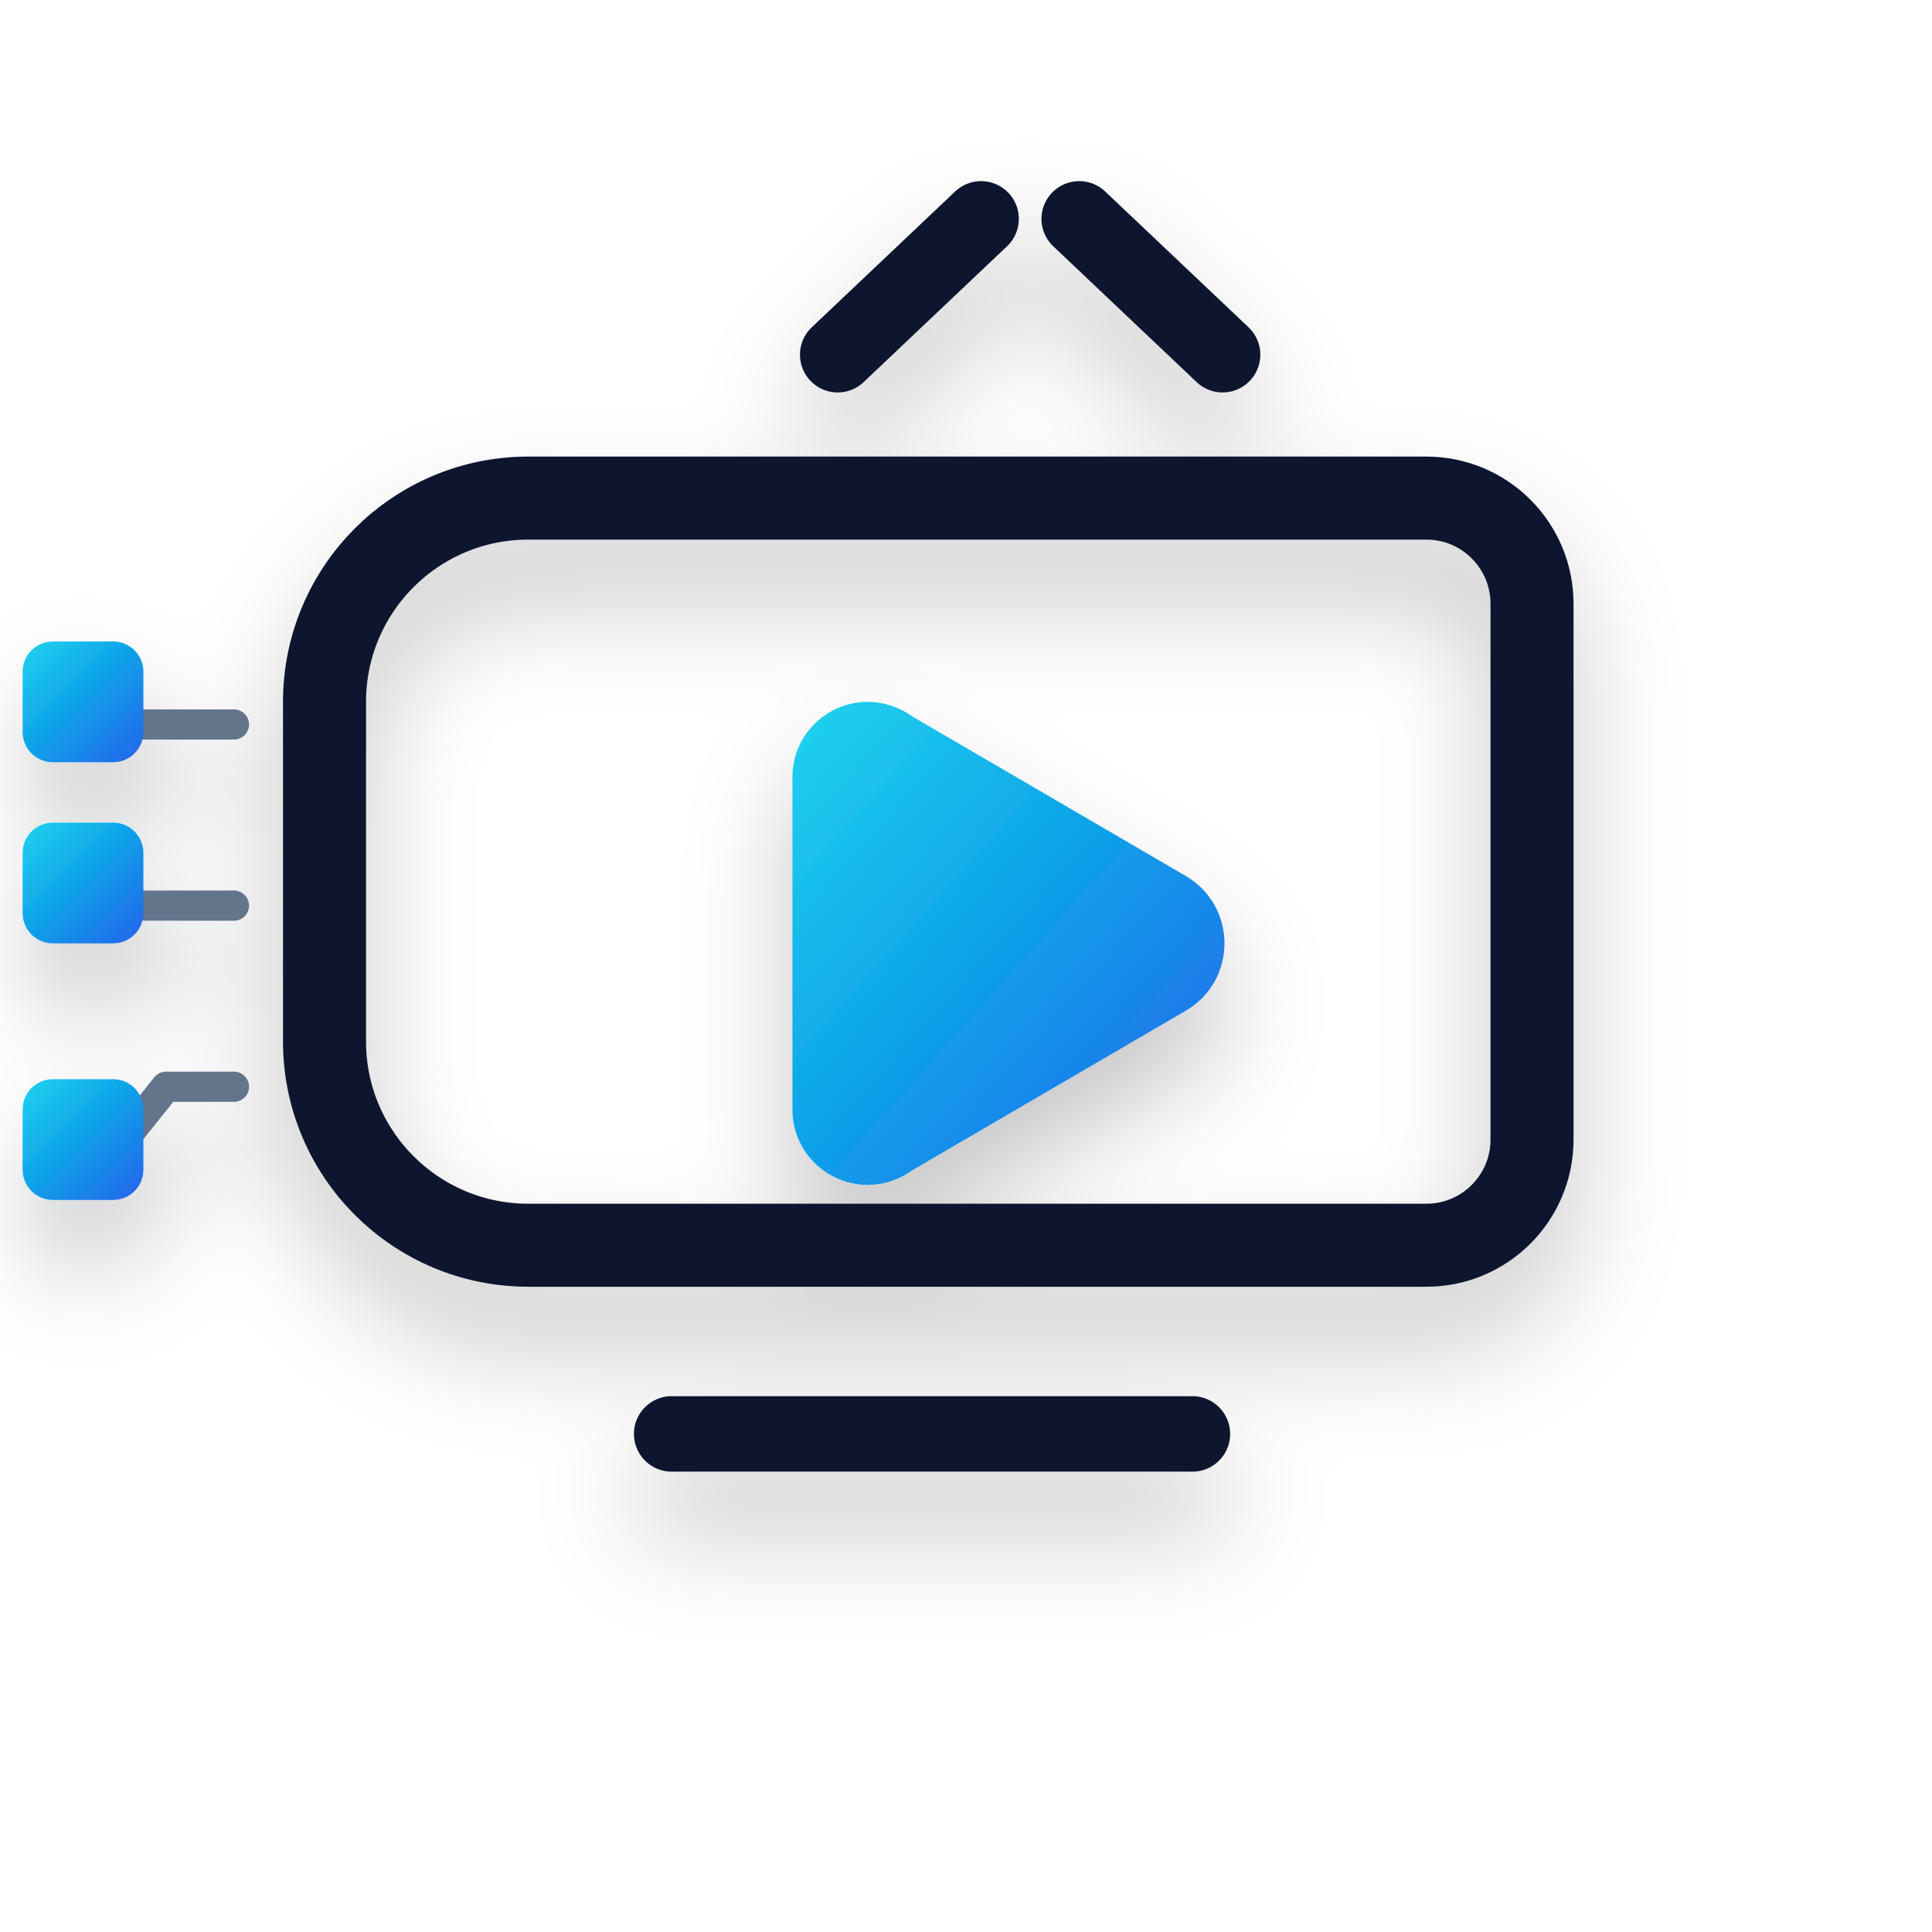
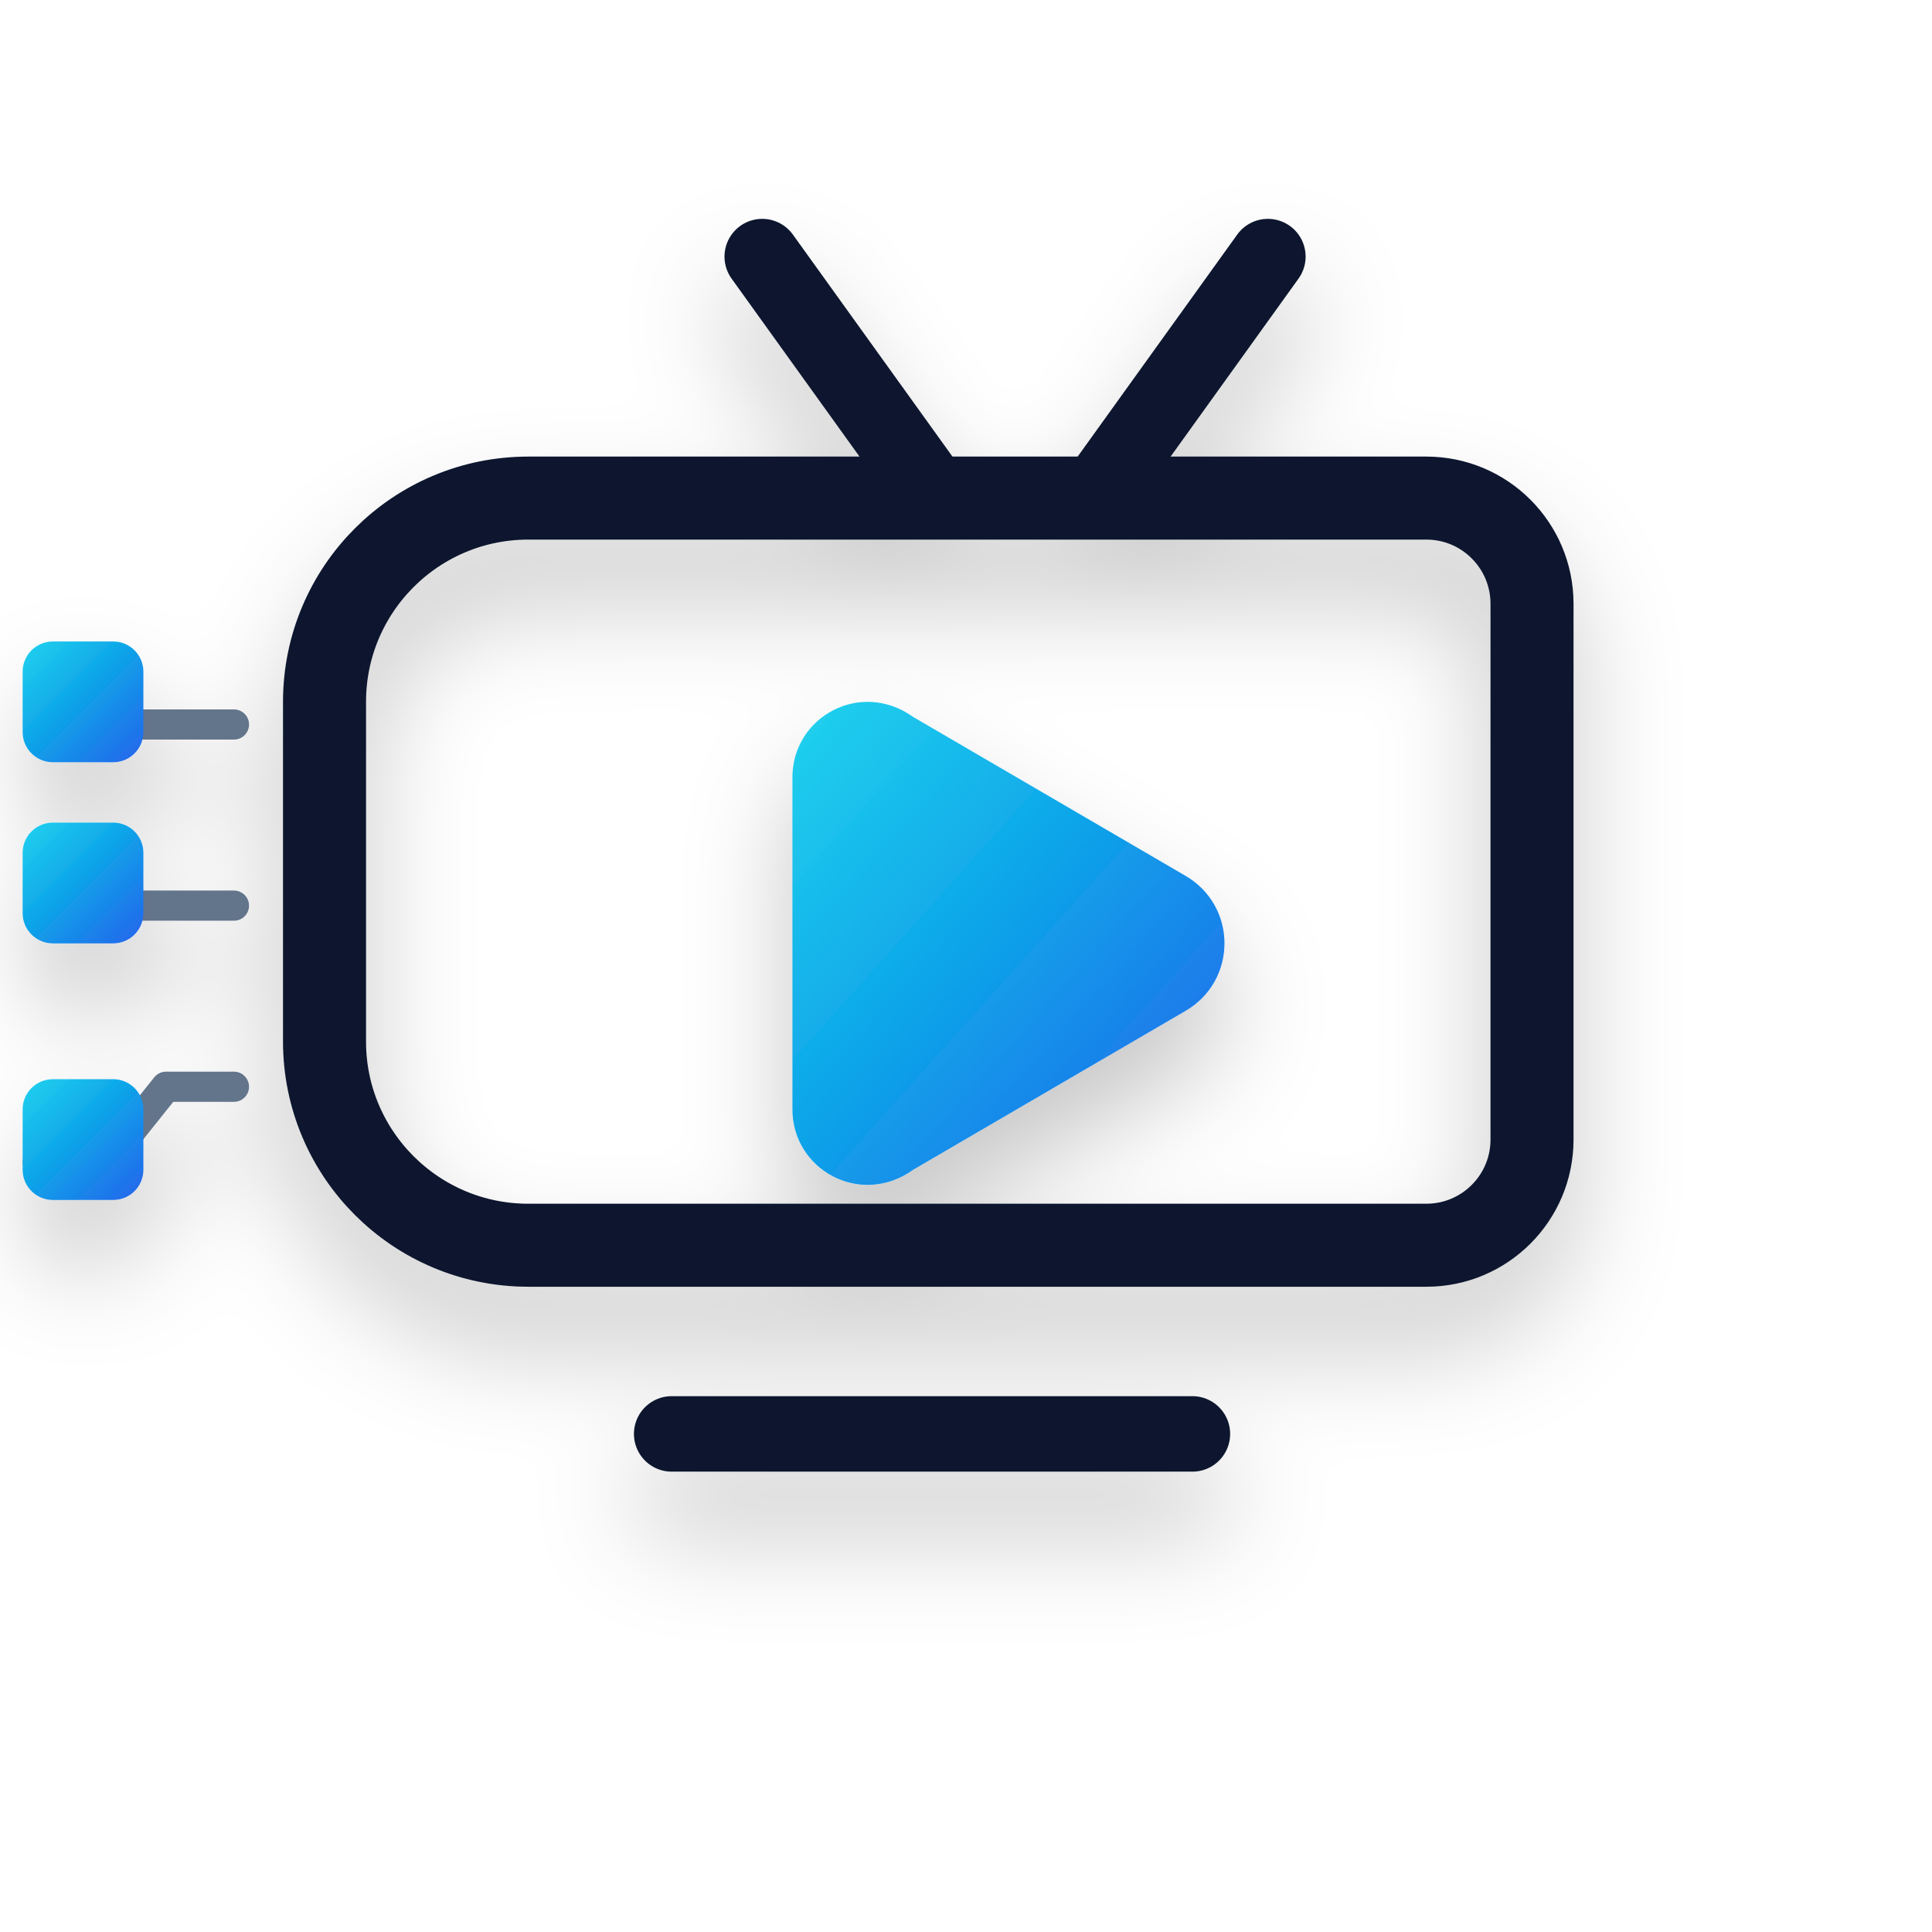
<svg xmlns="http://www.w3.org/2000/svg" viewBox="0 0 256 256" role="img" aria-labelledby="title desc">
  <defs>
    <linearGradient id="blue" x1="0" y1="0" x2="1" y2="1">
      <stop offset="0" stop-color="#22d3ee" />
      <stop offset="0.45" stop-color="#0ea5e9" />
      <stop offset="1" stop-color="#2563eb" />
    </linearGradient>
    <filter id="shadow" x="-20%" y="-20%" width="140%" height="150%">
      <feDropShadow dx="0" dy="8" stdDeviation="7" flood-color="#020617" flood-opacity="0.22" />
    </filter>
  </defs>
  <g filter="url(#shadow)">
    <g fill="none" stroke-linecap="round" stroke-linejoin="round">
      <path d="M102 66 H189 A14 14 0 0 1 203 80 V151 A14 14 0 0 1 189 165 H70 A27 27 0 0 1 43 138 V93 A27 27 0 0 1 70 66 H102" stroke="#07152d" stroke-width="11" />
      <path d="M89 190 H158" stroke="#07152d" stroke-width="10" />
-       <path d="M111 47 L130 29" stroke="#07152d" stroke-width="10" />
-       <path d="M162 47 L143 29" stroke="#07152d" stroke-width="10" />
+       <path d="M124 66 L101 34" stroke="#07152d" stroke-width="10" />
+       <path d="M145 66 L168 34" stroke="#07152d" stroke-width="10" />
      <path d="M31 96 H16" stroke="#64748b" stroke-width="4" />
      <path d="M31 120 H16" stroke="#64748b" stroke-width="4" />
      <path d="M31 144 H22 L14 154 H5" stroke="#64748b" stroke-width="4" />
    </g>
    <rect x="3" y="85" width="16" height="16" rx="4" fill="url(#blue)" />
    <rect x="3" y="109" width="16" height="16" rx="4" fill="url(#blue)" />
    <rect x="3" y="143" width="16" height="16" rx="4" fill="url(#blue)" />
    <path d="M105 103 C105 95 114 90 121 95 L157 116 C164 120 164 130 157 134 L121 155 C114 160 105 155 105 147 Z" fill="url(#blue)" />
  </g>
</svg>
